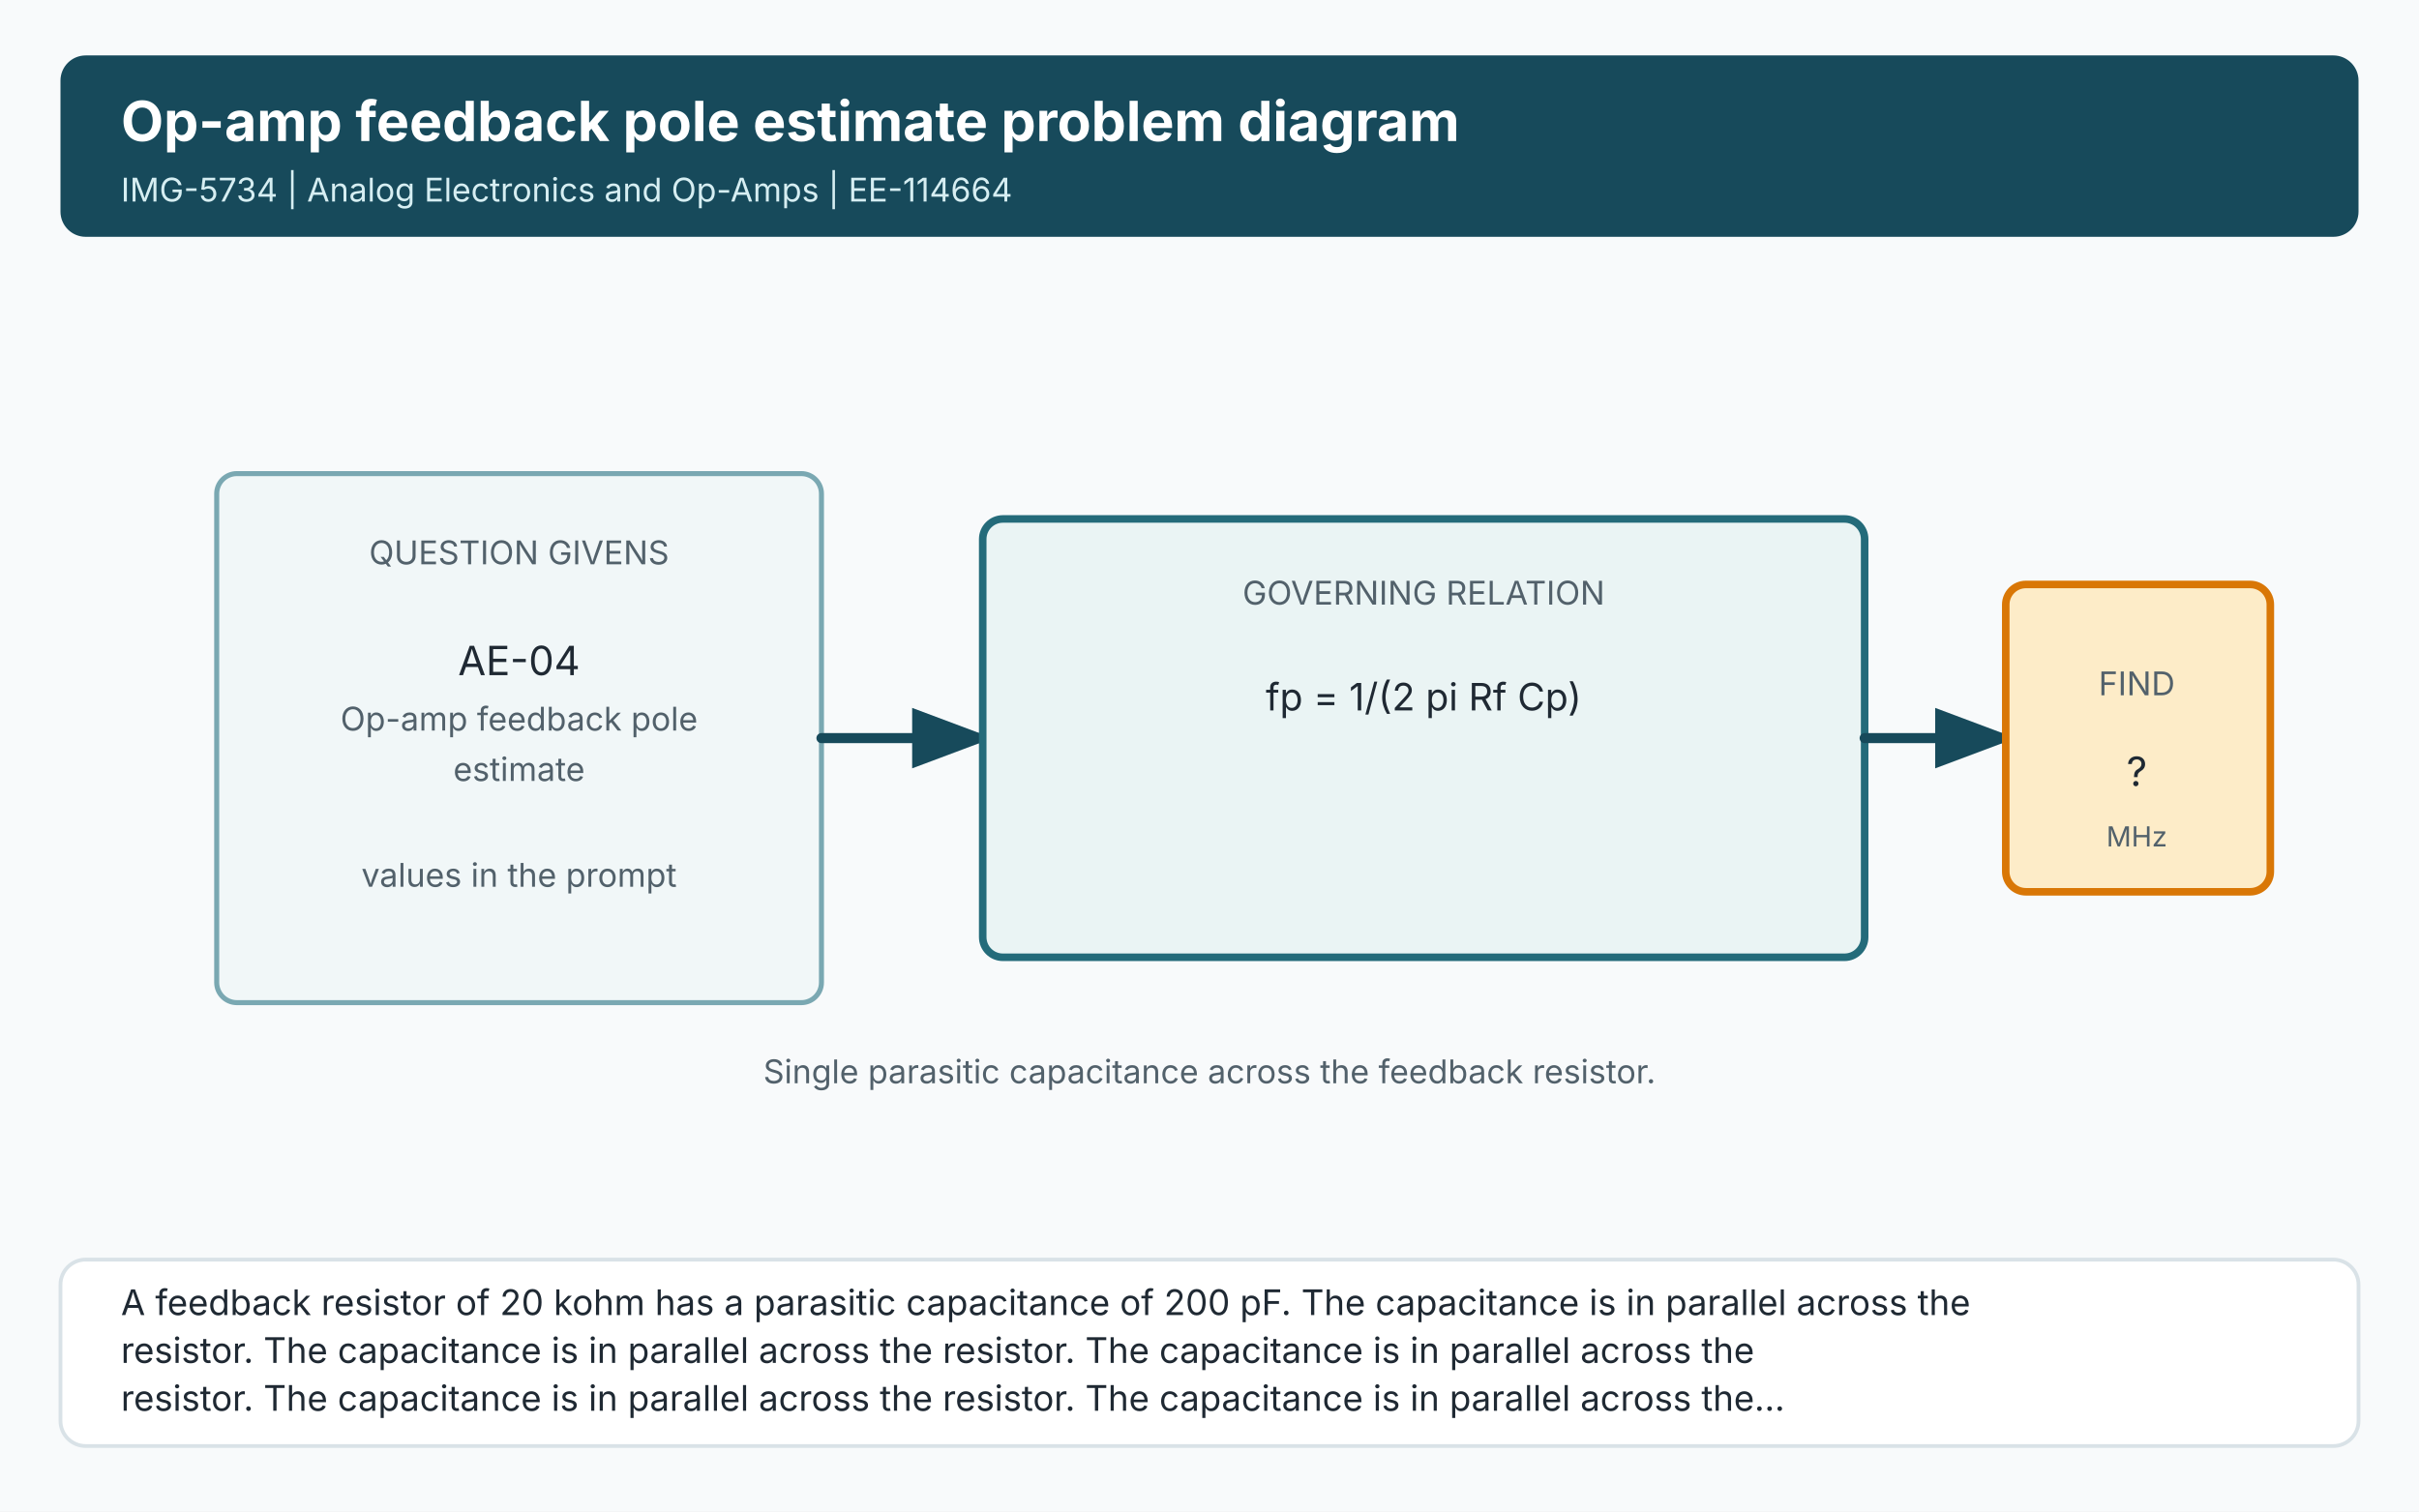
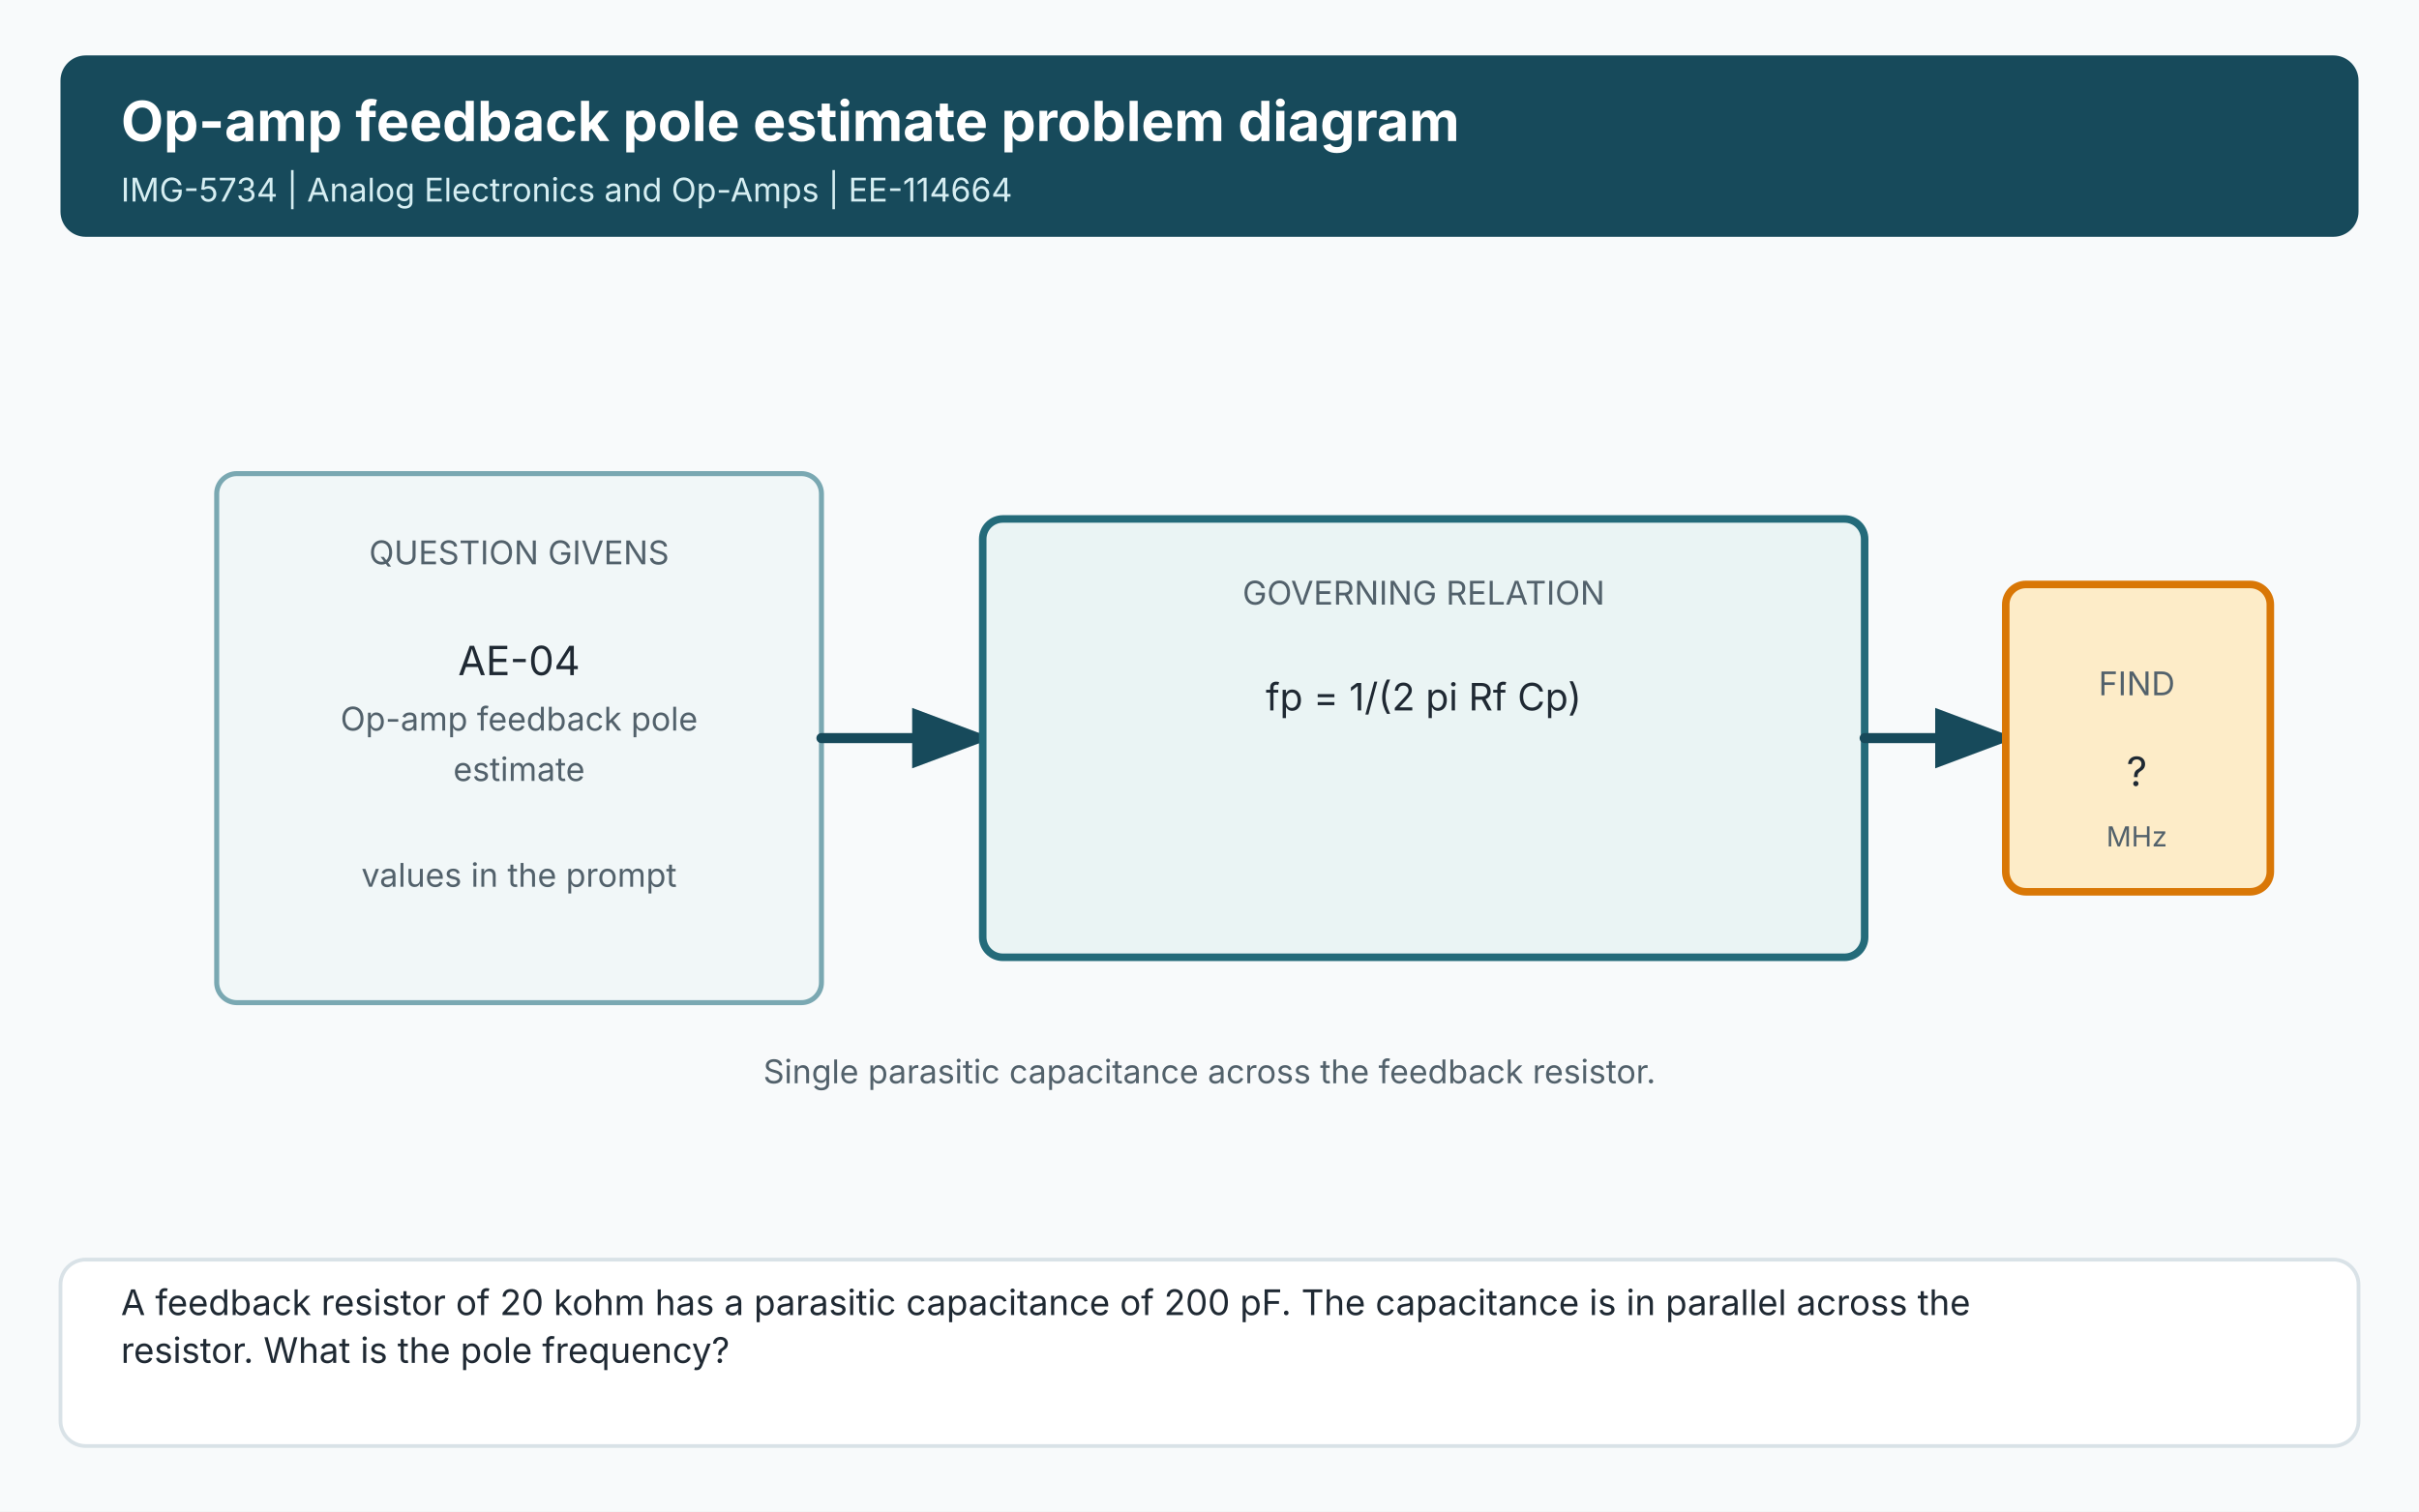
<svg xmlns="http://www.w3.org/2000/svg" width="960" height="600" viewBox="0 0 960 600" role="img" aria-labelledby="title desc">
  <defs>
    <marker id="arrow" markerWidth="10" markerHeight="10" refX="7" refY="3" orient="auto" markerUnits="strokeWidth">
      <path d="M0,0 L0,6 L8,3 z" fill="#174A5B" />
    </marker>
    <style>
.wire{stroke:#174A5B;stroke-width:4;fill:none;stroke-linecap:round;stroke-linejoin:round}
.thin{stroke:#44606B;stroke-width:2.4;fill:none;stroke-linecap:round;stroke-linejoin:round}
.accent{stroke:#D97706;stroke-width:4;fill:none;stroke-linecap:round;stroke-linejoin:round}
.accentFill{fill:#FDECC8;stroke:#D97706;stroke-width:3}
.box{fill:#EAF4F4;stroke:#246B7A;stroke-width:3}
.panel{fill:#FFFFFF;stroke:#D9E2E7;stroke-width:1.5}
.soft{fill:#F1F7F8;stroke:#7AA8B2;stroke-width:2}
.label{font-family:Inter,Arial,sans-serif;font-size:16px;fill:#1F2933}
.small{font-family:Inter,Arial,sans-serif;font-size:13px;fill:#52616B}
.tiny{font-family:Inter,Arial,sans-serif;font-size:11px;fill:#52616B}
.math{font-family:Inter,Arial,sans-serif;font-size:15px;fill:#1F2933}
</style>
  </defs>
  <rect x="0" y="0" width="960" height="600" fill="#F8FAFB" />
  <rect x="24" y="22" width="912" height="72" rx="10" fill="#174A5B" />
  <text x="48" y="56" font-family="Inter,Arial,sans-serif" font-size="22" font-weight="700" fill="#FFFFFF">Op-amp feedback pole estimate problem diagram</text>
  <text x="48" y="80" font-family="Inter,Arial,sans-serif" font-size="13" fill="#D6EEF2">IMG-5734 | Analog Electronics and Op-Amps | EE-114664</text>
  <rect class="soft" x="86" y="188" width="240" height="210" rx="8" />
  <text class="small" x="206" y="224" text-anchor="middle">QUESTION GIVENS</text>
  <text class="label" x="206" y="268" text-anchor="middle">AE-04</text>
  <text class="small" x="206" y="352" text-anchor="middle">values in the prompt</text>
  <line class="wire" x1="326" y1="293" x2="390" y2="293" marker-end="url(#arrow)" />
  <rect class="box" x="390" y="206" width="350" height="174" rx="8" />
  <text class="small" x="565" y="240" text-anchor="middle">GOVERNING RELATION</text>
  <line class="wire" x1="740" y1="293" x2="796" y2="293" marker-end="url(#arrow)" />
  <rect class="accentFill" x="796" y="232" width="105" height="122" rx="8" />
  <text class="small" x="848" y="276" text-anchor="middle">FIND</text>
  <text class="label" x="848" y="312" text-anchor="middle">?</text>
  <text class="tiny" x="848" y="336" text-anchor="middle">MHz</text>
  <text class="small" x="206" y="290" text-anchor="middle">Op-amp feedback pole</text>
  <text class="small" x="206" y="310" text-anchor="middle">estimate</text>
  <text class="math" x="565" y="282" text-anchor="middle">fp = 1/(2 pi Rf Cp)</text>
  <text class="small" x="480" y="430" text-anchor="middle">Single parasitic capacitance across the feedback resistor.</text>
  <rect class="panel" x="24" y="500" width="912" height="74" rx="10" />
  <text x="48" y="522" font-family="Inter,Arial,sans-serif" font-size="14" fill="#1F2933">A feedback resistor of 20 kohm has a parasitic capacitance of 200 pF. The capacitance is in parallel across the</text>
-   <text x="48" y="541" font-family="Inter,Arial,sans-serif" font-size="14" fill="#1F2933">resistor. The capacitance is in parallel across the resistor. The capacitance is in parallel across the</text>
-   <text x="48" y="560" font-family="Inter,Arial,sans-serif" font-size="14" fill="#1F2933">resistor. The capacitance is in parallel across the resistor. The capacitance is in parallel across the...</text>
+   <text x="48" y="541" font-family="Inter,Arial,sans-serif" font-size="14" fill="#1F2933">resistor. What is the pole frequency?</text>
</svg>
